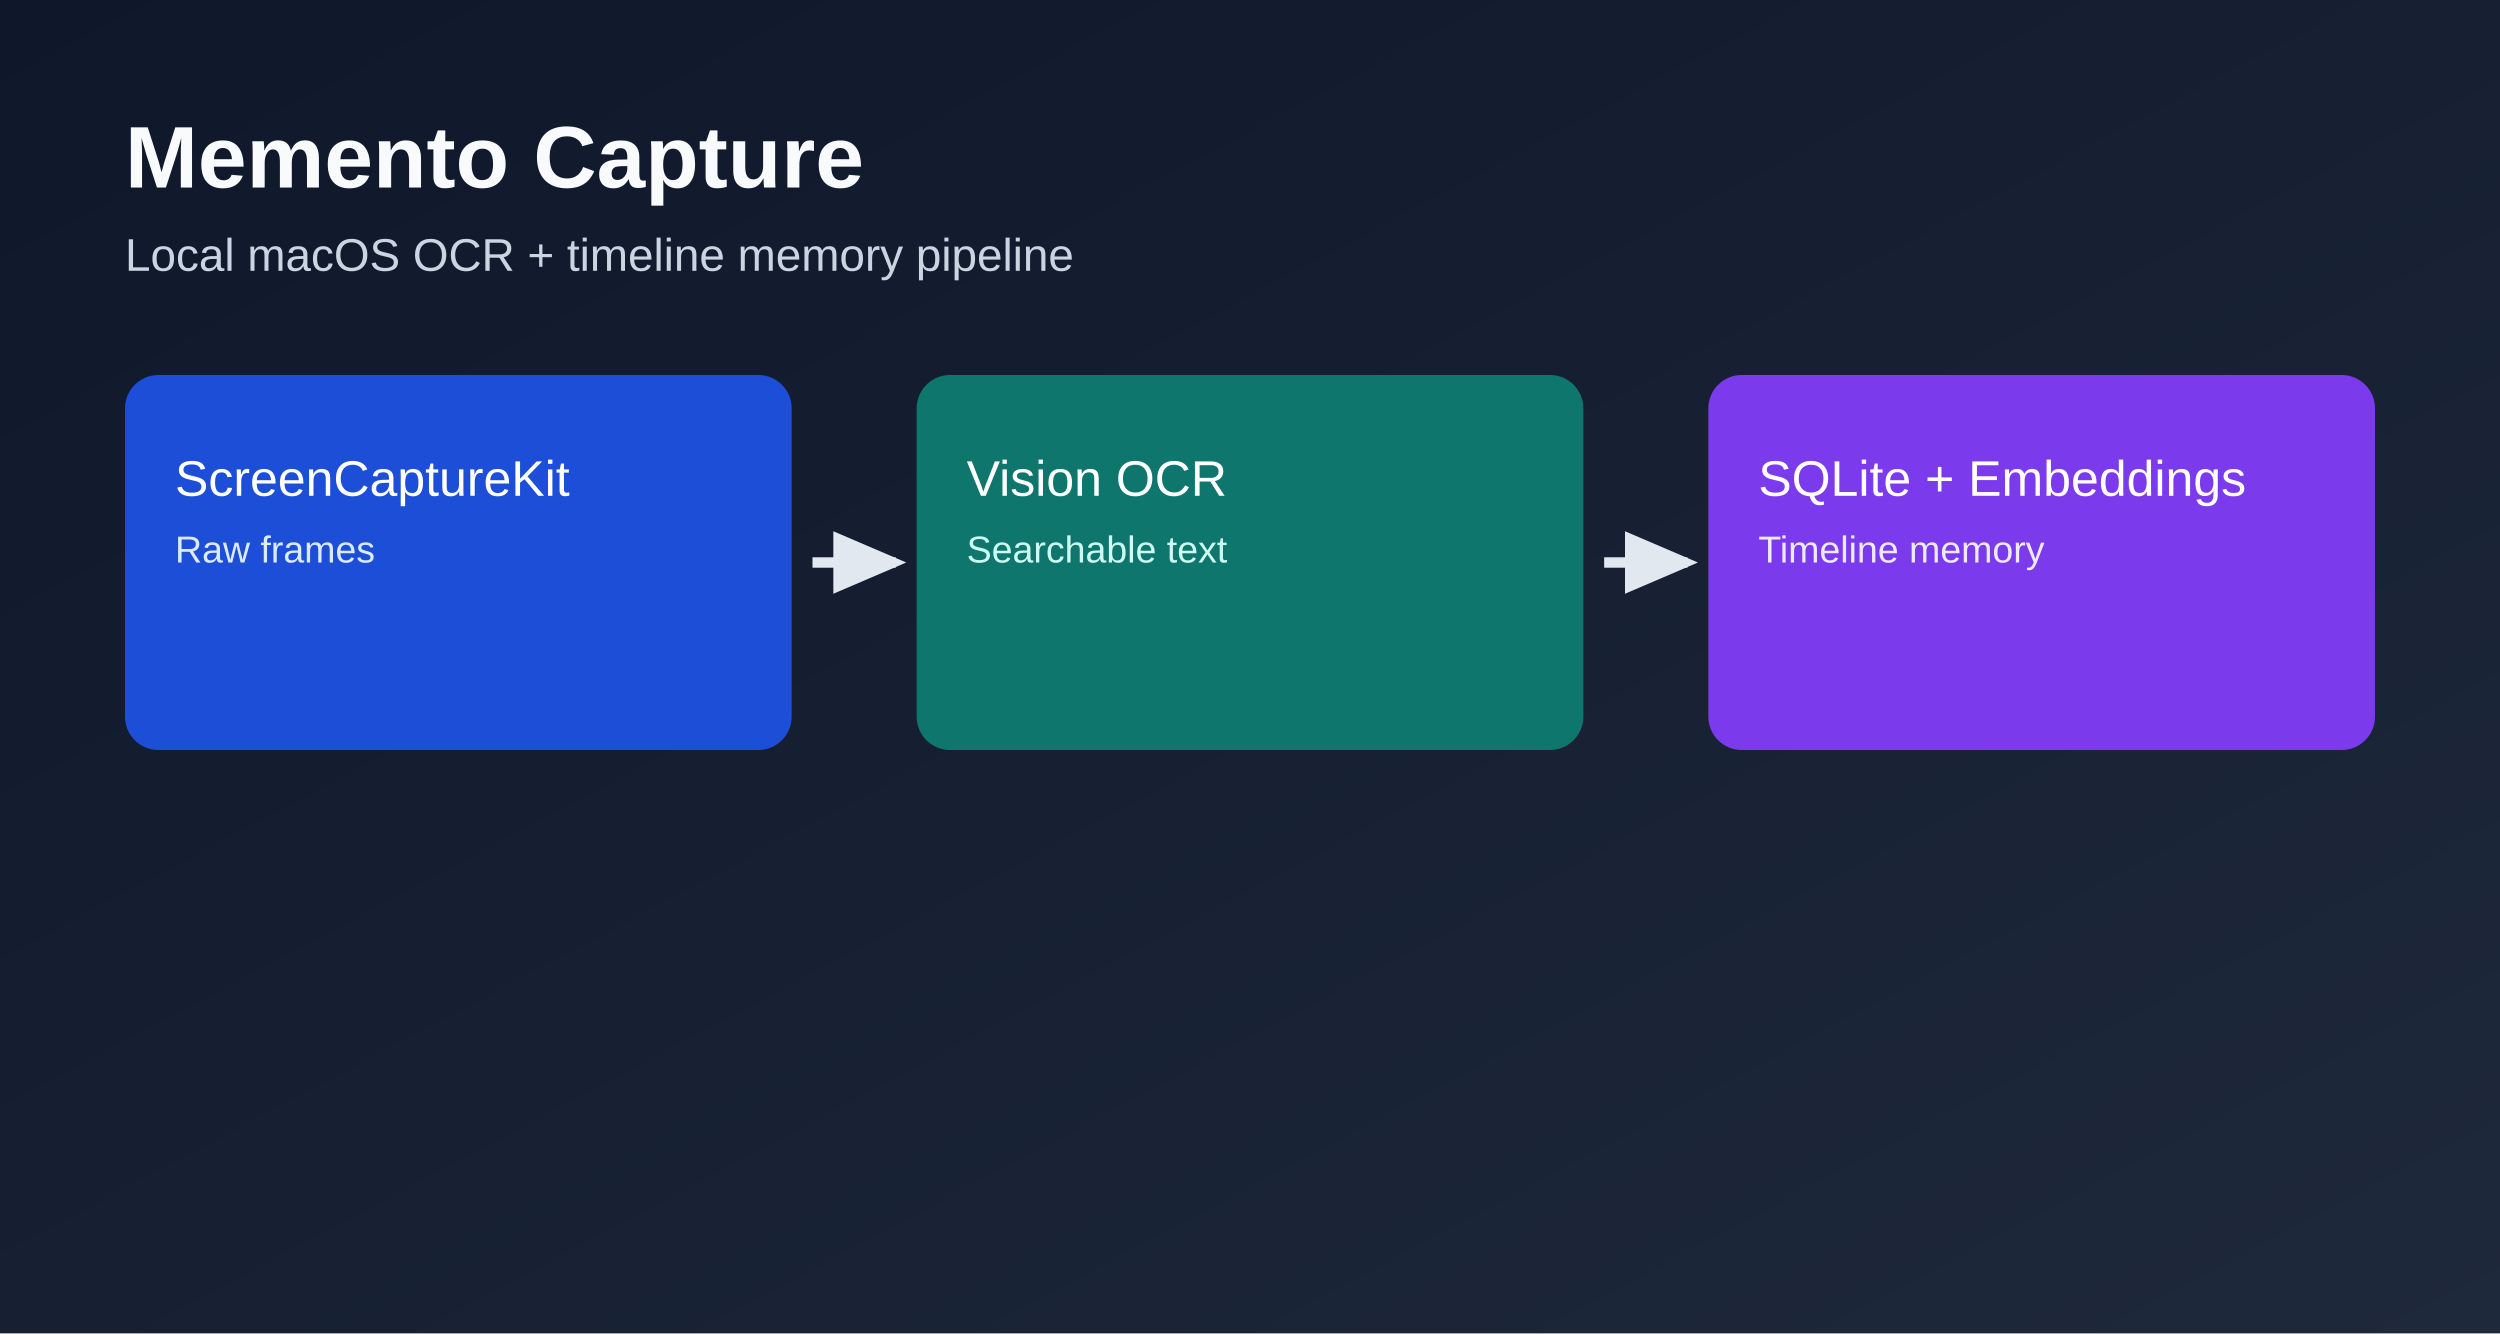
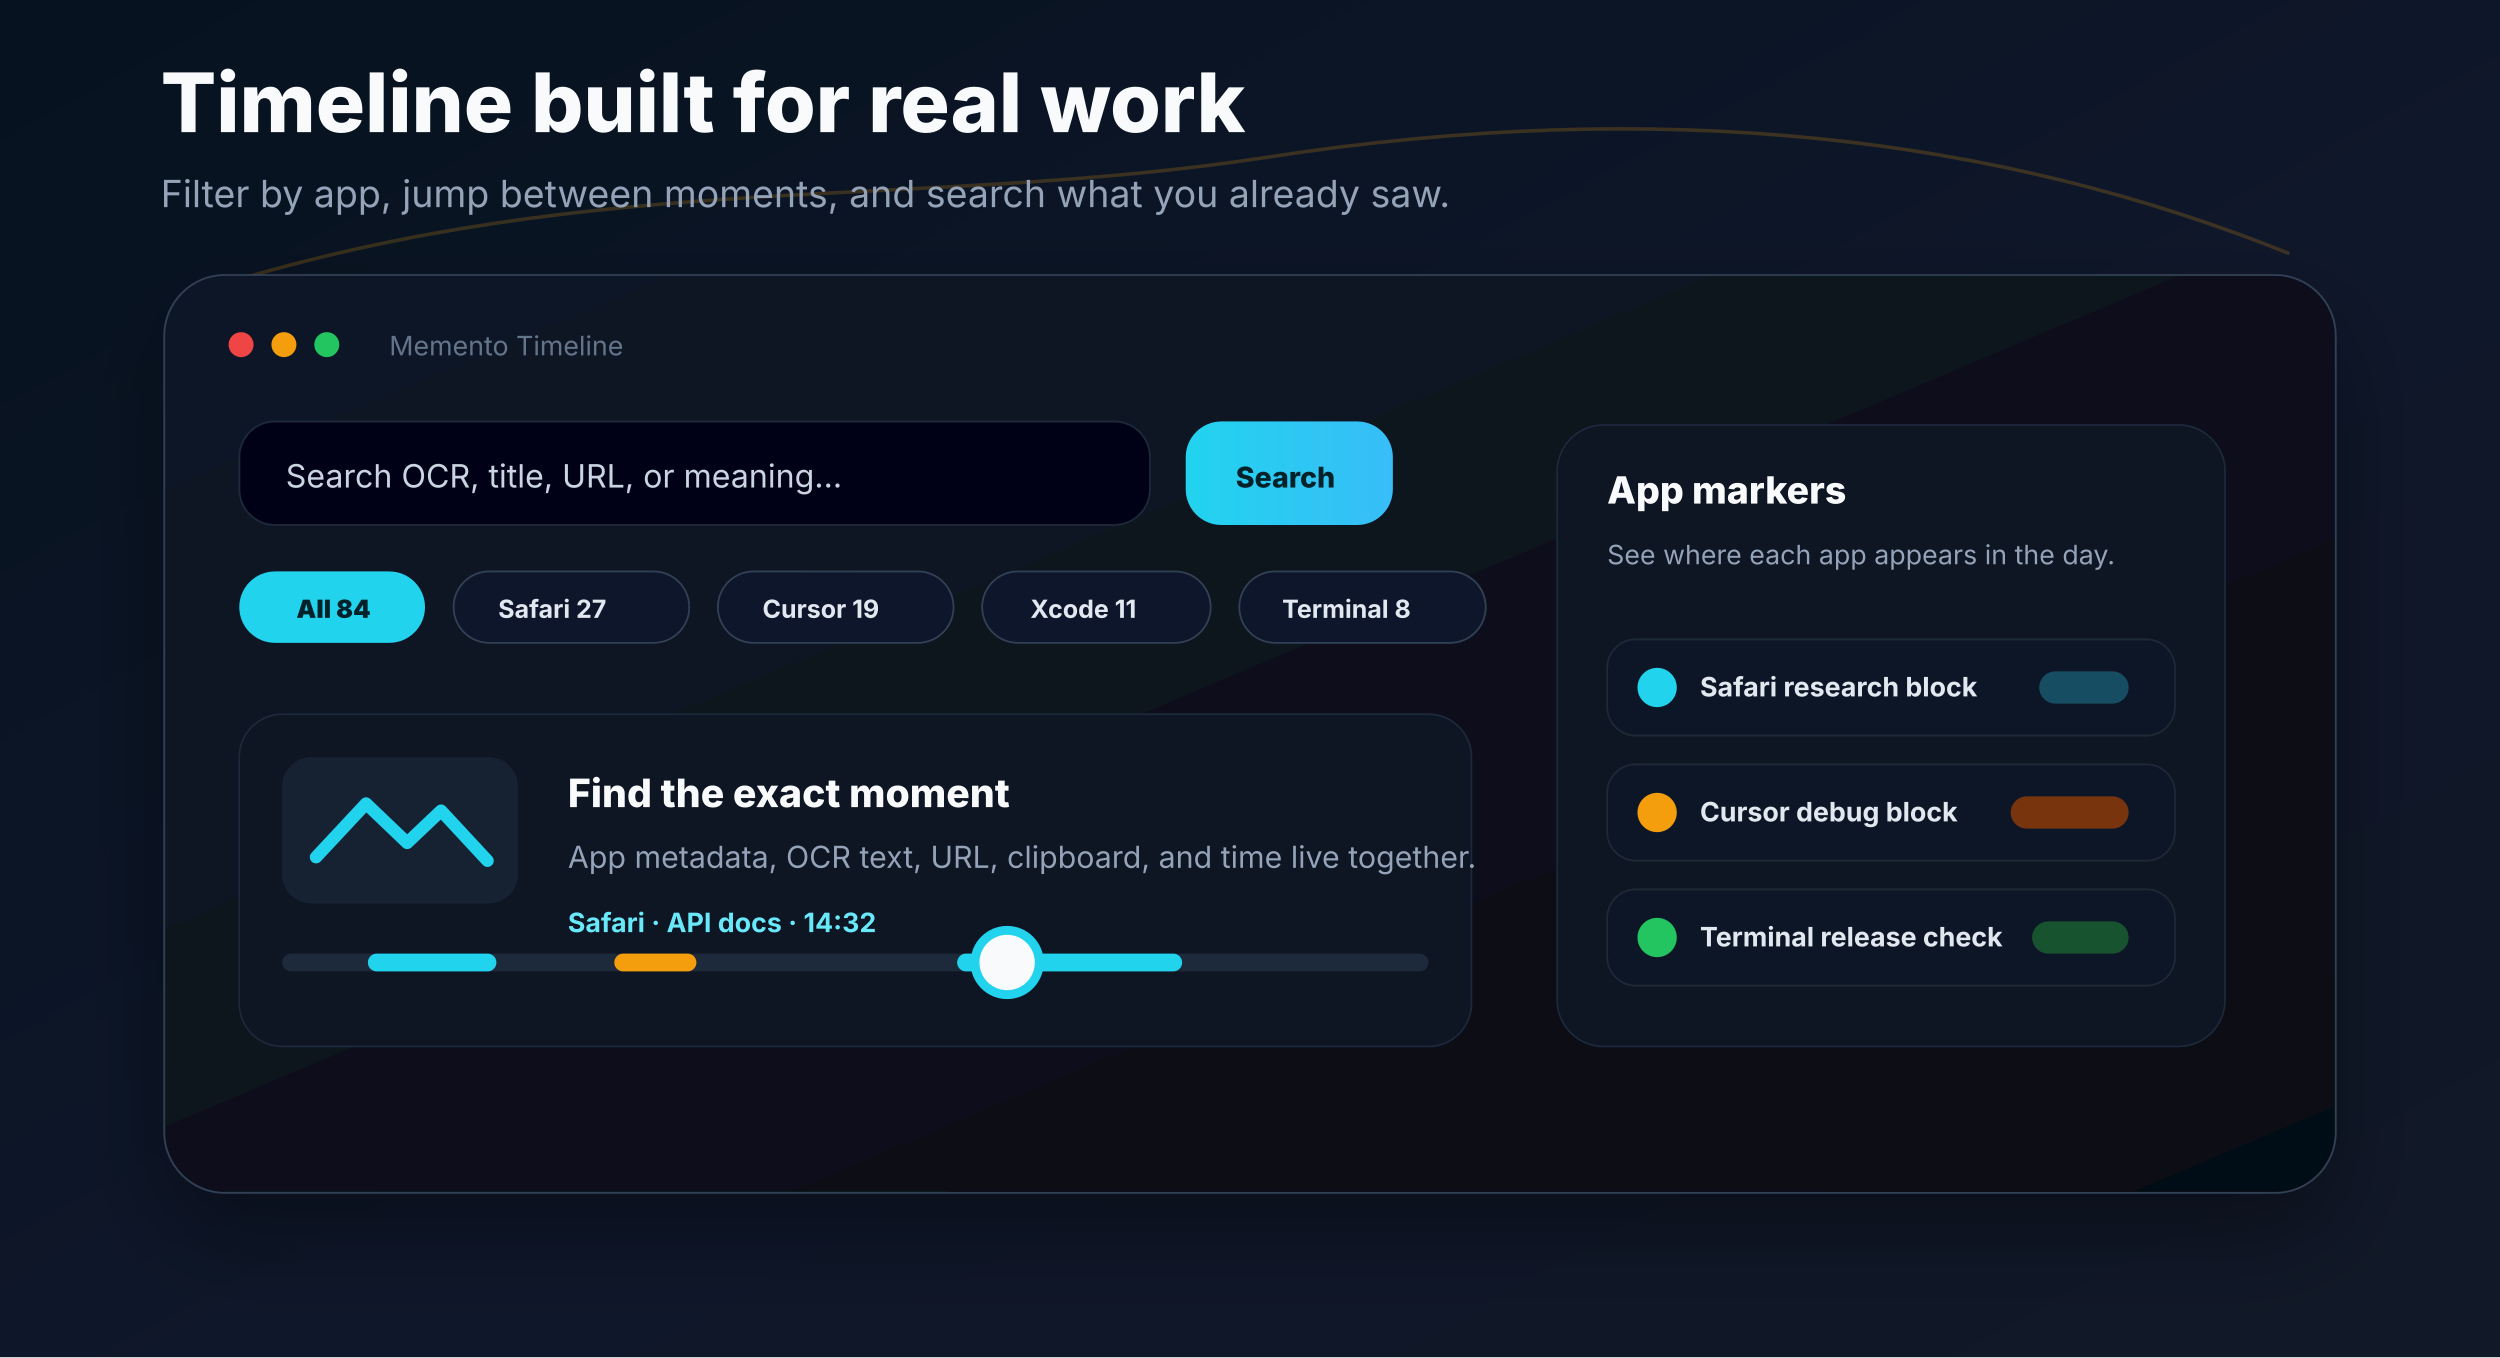
- <svg xmlns="http://www.w3.org/2000/svg" width="1200" height="640" viewBox="0 0 1200 640" role="img" aria-label="Capture overview">
+ <svg xmlns="http://www.w3.org/2000/svg" width="1400" height="760" viewBox="0 0 1400 760" role="img" aria-label="Memento Native timeline with app filters">
  <defs>
    <linearGradient id="bg" x1="0" y1="0" x2="1" y2="1">
-       <stop offset="0%" stop-color="#0f172a" />
-       <stop offset="100%" stop-color="#1e293b" />
+       <stop offset="0%" stop-color="#06121f" />
+       <stop offset="55%" stop-color="#0f172a" />
+       <stop offset="100%" stop-color="#111827" />
    </linearGradient>
+     <linearGradient id="screen" x1="0" y1="0" x2="1" y2="1">
+       <stop offset="0%" stop-color="#101827" />
+       <stop offset="100%" stop-color="#060a12" />
+     </linearGradient>
+     <linearGradient id="cyan" x1="0" y1="0" x2="1" y2="0">
+       <stop offset="0%" stop-color="#22d3ee" />
+       <stop offset="100%" stop-color="#38bdf8" />
+     </linearGradient>
+     <filter id="shadow" x="-20%" y="-20%" width="140%" height="140%">
+       <feDropShadow dx="0" dy="24" stdDeviation="26" flood-color="#000000" flood-opacity="0.36" />
+     </filter>
  </defs>
-   <rect width="1200" height="640" fill="url(#bg)" />
-   <text x="60" y="90" font-family="Arial, sans-serif" font-size="42" fill="#f8fafc" font-weight="700">Memento Capture</text>
-   <text x="60" y="130" font-family="Arial, sans-serif" font-size="22" fill="#cbd5e1">Local macOS OCR + timeline memory pipeline</text>
-   <rect x="60" y="180" width="320" height="180" rx="16" fill="#1d4ed8" />
-   <text x="84" y="238" font-family="Arial, sans-serif" font-size="24" fill="#ffffff">ScreenCaptureKit</text>
-   <text x="84" y="270" font-family="Arial, sans-serif" font-size="18" fill="#dbeafe">Raw frames</text>
-   <rect x="440" y="180" width="320" height="180" rx="16" fill="#0f766e" />
-   <text x="464" y="238" font-family="Arial, sans-serif" font-size="24" fill="#ffffff">Vision OCR</text>
-   <text x="464" y="270" font-family="Arial, sans-serif" font-size="18" fill="#ccfbf1">Searchable text</text>
-   <rect x="820" y="180" width="320" height="180" rx="16" fill="#7c3aed" />
-   <text x="844" y="238" font-family="Arial, sans-serif" font-size="24" fill="#ffffff">SQLite + Embeddings</text>
-   <text x="844" y="270" font-family="Arial, sans-serif" font-size="18" fill="#ede9fe">Timeline memory</text>
-   <path d="M390 270 L430 270" stroke="#e2e8f0" stroke-width="5" marker-end="url(#arrow)" />
-   <path d="M770 270 L810 270" stroke="#e2e8f0" stroke-width="5" marker-end="url(#arrow)" />
-   <defs>
-     <marker id="arrow" markerWidth="10" markerHeight="10" refX="6" refY="3" orient="auto">
-       <path d="M0,0 L0,6 L7,3 z" fill="#e2e8f0" />
-     </marker>
-   </defs>
+   <rect width="1400" height="760" fill="url(#bg)" />
+   <path d="M98 630 C286 540 409 672 604 572 C793 476 994 464 1308 544" fill="none" stroke="#164e63" stroke-width="2" opacity="0.55" />
+   <path d="M122 160 C336 94 514 118 710 88 C930 54 1118 76 1282 142" fill="none" stroke="#f59e0b" stroke-width="2" opacity="0.2" />
+   <g transform="translate(90 74)">
+     <text x="0" y="0" font-family="Inter, SF Pro Display, Arial, sans-serif" font-size="46" fill="#f8fafc" font-weight="800">Timeline built for real work</text>
+     <text x="0" y="42" font-family="Inter, SF Pro Display, Arial, sans-serif" font-size="21" fill="#94a3b8">Filter by app, jump between moments, and search what you already saw.</text>
+   </g>
+   <g transform="translate(92 154)" filter="url(#shadow)">
+     <rect x="0" y="0" width="1216" height="514" rx="34" fill="url(#screen)" stroke="#334155" />
+     <g transform="translate(30 26)">
+       <circle cx="13" cy="13" r="7" fill="#ef4444" />
+       <circle cx="37" cy="13" r="7" fill="#f59e0b" />
+       <circle cx="61" cy="13" r="7" fill="#22c55e" />
+       <text x="96" y="19" font-family="Inter, SF Pro Display, Arial, sans-serif" font-size="15" fill="#64748b">Memento Timeline</text>
+     </g>
+     <g transform="translate(42 82)">
+       <rect x="0" y="0" width="510" height="58" rx="20" fill="#020617" stroke="#1e293b" />
+       <text x="26" y="37" font-family="Inter, SF Pro Display, Arial, sans-serif" font-size="18" fill="#cbd5e1">Search OCR, title, URL, or meaning...</text>
+       <rect x="530" y="0" width="116" height="58" rx="20" fill="url(#cyan)" />
+       <text x="558" y="37" font-family="Inter, SF Pro Display, Arial, sans-serif" font-size="16" fill="#06202a" font-weight="800">Search</text>
+     </g>
+     <g transform="translate(42 166)">
+       <rect x="0" y="0" width="104" height="40" rx="20" fill="#22d3ee" />
+       <text x="32" y="26" font-family="Inter, SF Pro Display, Arial, sans-serif" font-size="14" fill="#04202a" font-weight="900">All 84</text>
+       <rect x="120" y="0" width="132" height="40" rx="20" fill="#0f172a" stroke="#334155" />
+       <text x="145" y="26" font-family="Inter, SF Pro Display, Arial, sans-serif" font-size="14" fill="#e2e8f0" font-weight="700">Safari 27</text>
+       <rect x="268" y="0" width="132" height="40" rx="20" fill="#0f172a" stroke="#334155" />
+       <text x="293" y="26" font-family="Inter, SF Pro Display, Arial, sans-serif" font-size="14" fill="#e2e8f0" font-weight="700">Cursor 19</text>
+       <rect x="416" y="0" width="128" height="40" rx="20" fill="#0f172a" stroke="#334155" />
+       <text x="443" y="26" font-family="Inter, SF Pro Display, Arial, sans-serif" font-size="14" fill="#e2e8f0" font-weight="700">Xcode 11</text>
+       <rect x="560" y="0" width="138" height="40" rx="20" fill="#0f172a" stroke="#334155" />
+       <text x="584" y="26" font-family="Inter, SF Pro Display, Arial, sans-serif" font-size="14" fill="#e2e8f0" font-weight="700">Terminal 8</text>
+     </g>
+     <g transform="translate(42 246)">
+       <rect x="0" y="0" width="690" height="186" rx="24" fill="#0b1220" stroke="#1e293b" />
+       <rect x="24" y="24" width="132" height="82" rx="16" fill="#172033" />
+       <path d="M43 80 L71 50 L94 72 L113 54 L139 82" fill="none" stroke="#22d3ee" stroke-width="7" stroke-linecap="round" stroke-linejoin="round" />
+       <text x="184" y="52" font-family="Inter, SF Pro Display, Arial, sans-serif" font-size="22" fill="#f8fafc" font-weight="800">Find the exact moment</text>
+       <text x="184" y="86" font-family="Inter, SF Pro Display, Arial, sans-serif" font-size="17" fill="#94a3b8">App metadata, OCR text, URL, clipboard, and time live together.</text>
+       <text x="184" y="122" font-family="Inter, SF Pro Display, Arial, sans-serif" font-size="15" fill="#67e8f9" font-weight="700">Safari · API docs · 14:32</text>
+       <rect x="24" y="134" width="642" height="10" rx="5" fill="#1e293b" />
+       <rect x="72" y="134" width="72" height="10" rx="5" fill="#22d3ee" />
+       <rect x="210" y="134" width="46" height="10" rx="5" fill="#f59e0b" />
+       <rect x="402" y="134" width="126" height="10" rx="5" fill="#22d3ee" />
+       <circle cx="430" cy="139" r="18" fill="#f8fafc" stroke="#22d3ee" stroke-width="5" />
+     </g>
+     <g transform="translate(780 84)">
+       <rect x="0" y="0" width="374" height="348" rx="26" fill="#0b1220" stroke="#1e293b" />
+       <text x="28" y="44" font-family="Inter, SF Pro Display, Arial, sans-serif" font-size="21" fill="#f8fafc" font-weight="800">App markers</text>
+       <text x="28" y="78" font-family="Inter, SF Pro Display, Arial, sans-serif" font-size="15" fill="#94a3b8">See where each app appears in the day.</text>
+       <g transform="translate(28 120)">
+         <rect x="0" y="0" width="318" height="54" rx="16" fill="#101827" stroke="#1f2937" />
+         <circle cx="28" cy="27" r="11" fill="#22d3ee" />
+         <text x="52" y="32" font-family="Inter, SF Pro Display, Arial, sans-serif" font-size="15" fill="#e2e8f0" font-weight="700">Safari research block</text>
+         <rect x="242" y="18" width="50" height="18" rx="9" fill="#164e63" />
+       </g>
+       <g transform="translate(28 190)">
+         <rect x="0" y="0" width="318" height="54" rx="16" fill="#101827" stroke="#1f2937" />
+         <circle cx="28" cy="27" r="11" fill="#f59e0b" />
+         <text x="52" y="32" font-family="Inter, SF Pro Display, Arial, sans-serif" font-size="15" fill="#e2e8f0" font-weight="700">Cursor debug block</text>
+         <rect x="226" y="18" width="66" height="18" rx="9" fill="#78350f" />
+       </g>
+       <g transform="translate(28 260)">
+         <rect x="0" y="0" width="318" height="54" rx="16" fill="#101827" stroke="#1f2937" />
+         <circle cx="28" cy="27" r="11" fill="#22c55e" />
+         <text x="52" y="32" font-family="Inter, SF Pro Display, Arial, sans-serif" font-size="15" fill="#e2e8f0" font-weight="700">Terminal release check</text>
+         <rect x="238" y="18" width="54" height="18" rx="9" fill="#14532d" />
+       </g>
+     </g>
+   </g>
</svg>
